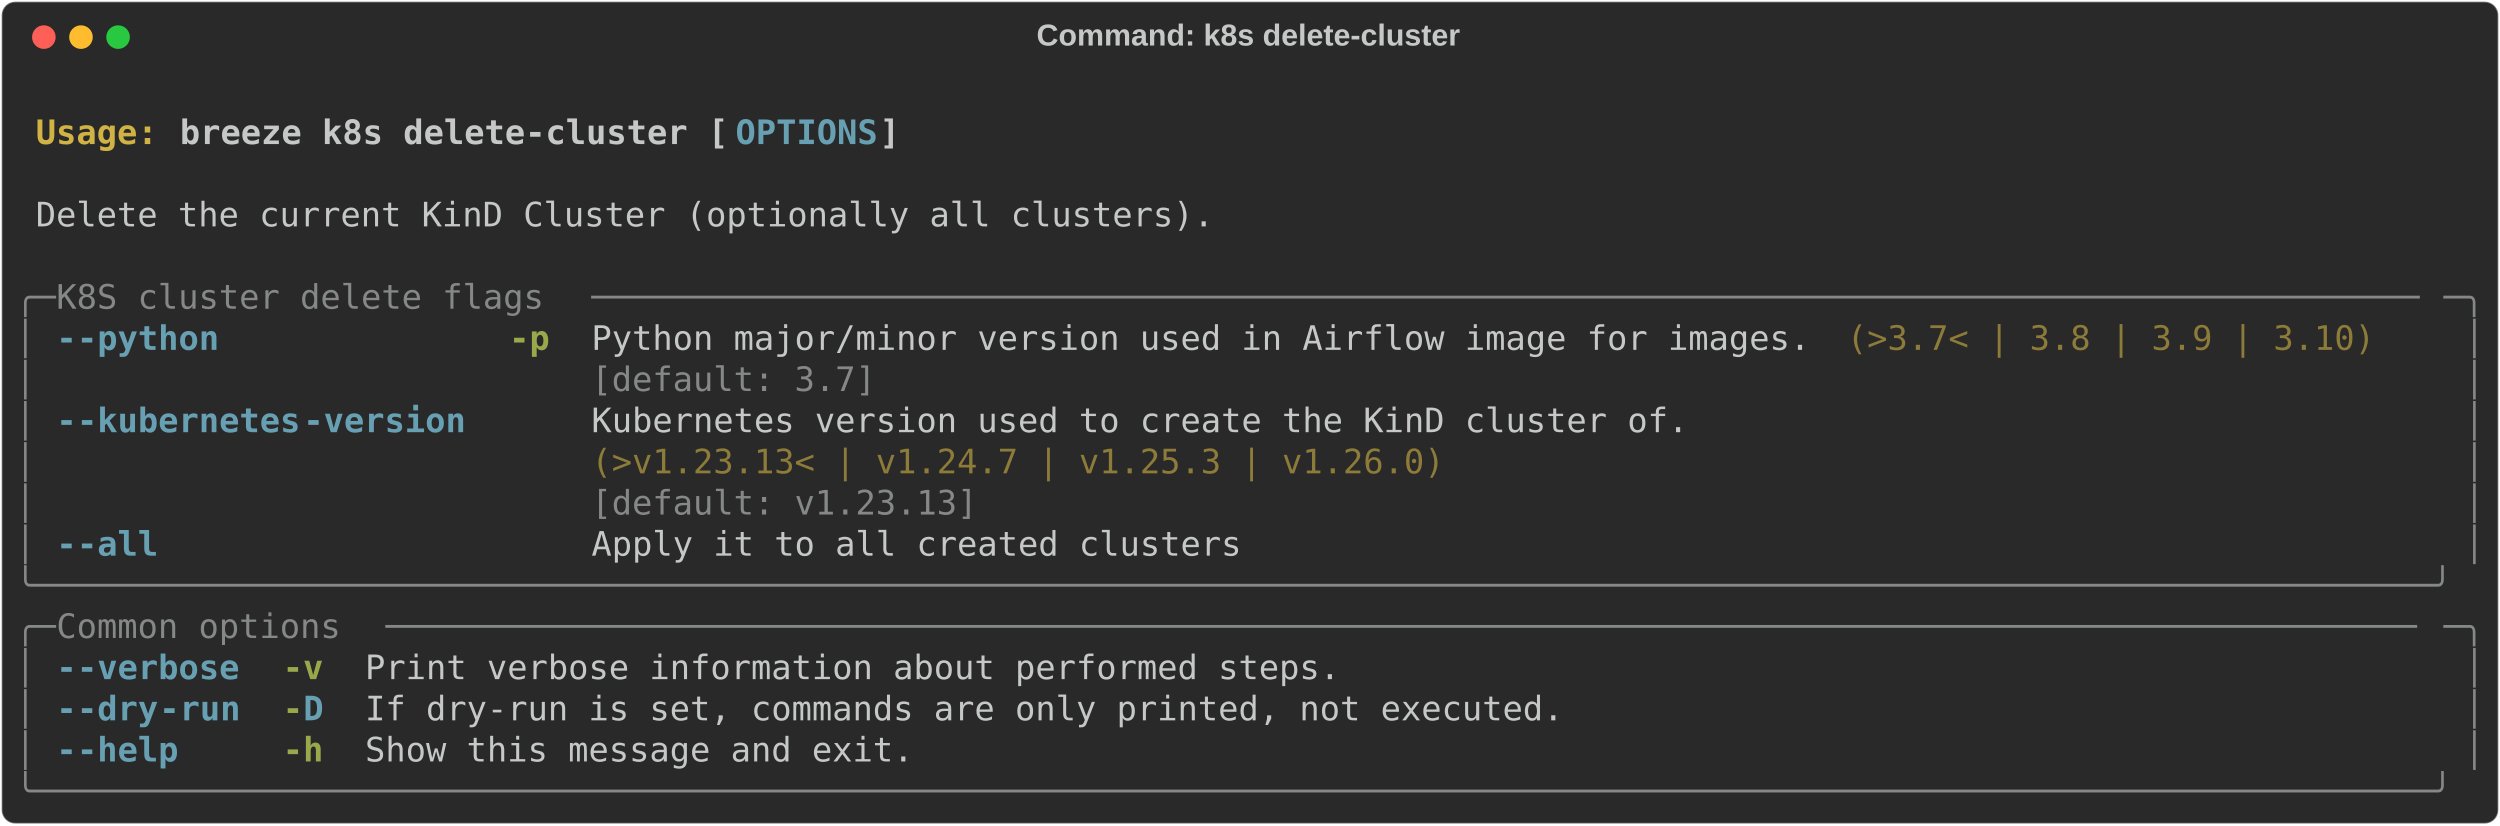
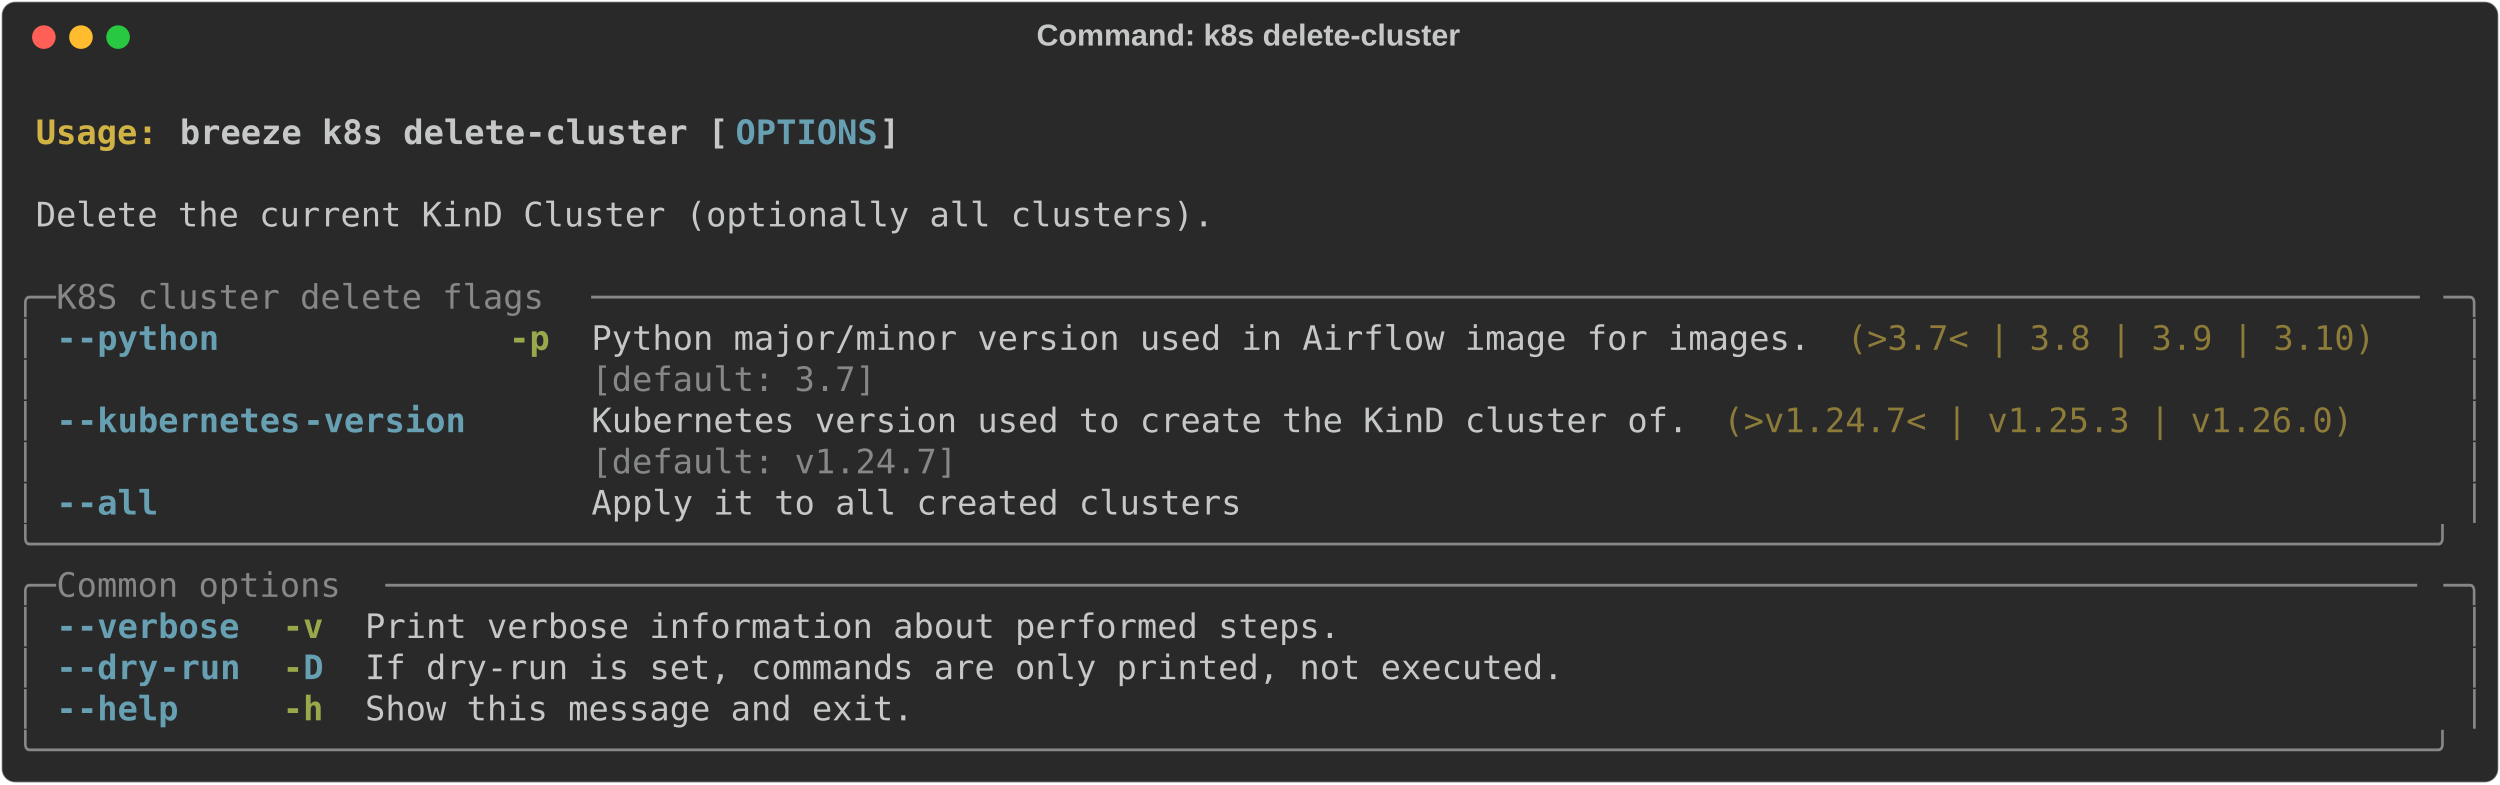
- <svg xmlns="http://www.w3.org/2000/svg" class="rich-terminal" viewBox="0 0 1482 489.2">
+ <svg xmlns="http://www.w3.org/2000/svg" class="rich-terminal" viewBox="0 0 1482 464.8">
  <style>

    @font-face {
        font-family: "Fira Code";
        src: local("FiraCode-Regular"),
                url("https://cdnjs.cloudflare.com/ajax/libs/firacode/6.2.0/woff2/FiraCode-Regular.woff2") format("woff2"),
                url("https://cdnjs.cloudflare.com/ajax/libs/firacode/6.2.0/woff/FiraCode-Regular.woff") format("woff");
        font-style: normal;
        font-weight: 400;
    }
    @font-face {
        font-family: "Fira Code";
        src: local("FiraCode-Bold"),
                url("https://cdnjs.cloudflare.com/ajax/libs/firacode/6.2.0/woff2/FiraCode-Bold.woff2") format("woff2"),
                url("https://cdnjs.cloudflare.com/ajax/libs/firacode/6.2.0/woff/FiraCode-Bold.woff") format("woff");
        font-style: bold;
        font-weight: 700;
    }

    .breeze-k8s-delete-cluster-matrix {
        font-family: Fira Code, monospace;
        font-size: 20px;
        line-height: 24.4px;
        font-variant-east-asian: full-width;
    }

    .breeze-k8s-delete-cluster-title {
        font-size: 18px;
        font-weight: bold;
        font-family: arial;
    }

    .breeze-k8s-delete-cluster-r1 { fill: #c5c8c6;font-weight: bold }
.breeze-k8s-delete-cluster-r2 { fill: #c5c8c6 }
.breeze-k8s-delete-cluster-r3 { fill: #d0b344;font-weight: bold }
.breeze-k8s-delete-cluster-r4 { fill: #68a0b3;font-weight: bold }
.breeze-k8s-delete-cluster-r5 { fill: #868887 }
.breeze-k8s-delete-cluster-r6 { fill: #98a84b;font-weight: bold }
.breeze-k8s-delete-cluster-r7 { fill: #8d7b39 }
    </style>
  <defs>
    <clipPath id="breeze-k8s-delete-cluster-clip-terminal">
-       <rect x="0" y="0" width="1463.0" height="438.2" />
+       <rect x="0" y="0" width="1463.0" height="413.8" />
    </clipPath>
    <clipPath id="breeze-k8s-delete-cluster-line-0">
      <rect x="0" y="1.5" width="1464" height="24.65" />
    </clipPath>
    <clipPath id="breeze-k8s-delete-cluster-line-1">
      <rect x="0" y="25.9" width="1464" height="24.65" />
    </clipPath>
    <clipPath id="breeze-k8s-delete-cluster-line-2">
      <rect x="0" y="50.3" width="1464" height="24.65" />
    </clipPath>
    <clipPath id="breeze-k8s-delete-cluster-line-3">
      <rect x="0" y="74.7" width="1464" height="24.65" />
    </clipPath>
    <clipPath id="breeze-k8s-delete-cluster-line-4">
      <rect x="0" y="99.1" width="1464" height="24.65" />
    </clipPath>
    <clipPath id="breeze-k8s-delete-cluster-line-5">
      <rect x="0" y="123.5" width="1464" height="24.65" />
    </clipPath>
    <clipPath id="breeze-k8s-delete-cluster-line-6">
      <rect x="0" y="147.9" width="1464" height="24.65" />
    </clipPath>
    <clipPath id="breeze-k8s-delete-cluster-line-7">
      <rect x="0" y="172.3" width="1464" height="24.65" />
    </clipPath>
    <clipPath id="breeze-k8s-delete-cluster-line-8">
      <rect x="0" y="196.7" width="1464" height="24.65" />
    </clipPath>
    <clipPath id="breeze-k8s-delete-cluster-line-9">
      <rect x="0" y="221.1" width="1464" height="24.65" />
    </clipPath>
    <clipPath id="breeze-k8s-delete-cluster-line-10">
      <rect x="0" y="245.5" width="1464" height="24.65" />
    </clipPath>
    <clipPath id="breeze-k8s-delete-cluster-line-11">
      <rect x="0" y="269.9" width="1464" height="24.65" />
    </clipPath>
    <clipPath id="breeze-k8s-delete-cluster-line-12">
      <rect x="0" y="294.3" width="1464" height="24.65" />
    </clipPath>
    <clipPath id="breeze-k8s-delete-cluster-line-13">
      <rect x="0" y="318.7" width="1464" height="24.65" />
    </clipPath>
    <clipPath id="breeze-k8s-delete-cluster-line-14">
      <rect x="0" y="343.1" width="1464" height="24.65" />
    </clipPath>
    <clipPath id="breeze-k8s-delete-cluster-line-15">
      <rect x="0" y="367.5" width="1464" height="24.65" />
    </clipPath>
-     <clipPath id="breeze-k8s-delete-cluster-line-16">
-       <rect x="0" y="391.9" width="1464" height="24.65" />
-     </clipPath>
  </defs>
-   <rect fill="#292929" stroke="rgba(255,255,255,0.35)" stroke-width="1" x="1" y="1" width="1480" height="487.2" rx="8" />
+   <rect fill="#292929" stroke="rgba(255,255,255,0.35)" stroke-width="1" x="1" y="1" width="1480" height="462.8" rx="8" />
  <text class="breeze-k8s-delete-cluster-title" fill="#c5c8c6" text-anchor="middle" x="740" y="27">Command: k8s delete-cluster</text>
  <g transform="translate(26,22)">
    <circle cx="0" cy="0" r="7" fill="#ff5f57" />
    <circle cx="22" cy="0" r="7" fill="#febc2e" />
    <circle cx="44" cy="0" r="7" fill="#28c840" />
  </g>
  <g transform="translate(9, 41)" clip-path="url(#breeze-k8s-delete-cluster-clip-terminal)">
    <g class="breeze-k8s-delete-cluster-matrix">
      <text class="breeze-k8s-delete-cluster-r2" x="1464" y="20" textLength="12.2" clip-path="url(#breeze-k8s-delete-cluster-line-0)">
</text>
      <text class="breeze-k8s-delete-cluster-r3" x="12.2" y="44.4" textLength="85.4" clip-path="url(#breeze-k8s-delete-cluster-line-1)">Usage: </text>
      <text class="breeze-k8s-delete-cluster-r1" x="97.6" y="44.4" textLength="329.4" clip-path="url(#breeze-k8s-delete-cluster-line-1)">breeze k8s delete-cluster [</text>
      <text class="breeze-k8s-delete-cluster-r4" x="427" y="44.4" textLength="85.4" clip-path="url(#breeze-k8s-delete-cluster-line-1)">OPTIONS</text>
      <text class="breeze-k8s-delete-cluster-r1" x="512.4" y="44.4" textLength="12.2" clip-path="url(#breeze-k8s-delete-cluster-line-1)">]</text>
      <text class="breeze-k8s-delete-cluster-r2" x="1464" y="44.4" textLength="12.2" clip-path="url(#breeze-k8s-delete-cluster-line-1)">
</text>
      <text class="breeze-k8s-delete-cluster-r2" x="1464" y="68.8" textLength="12.2" clip-path="url(#breeze-k8s-delete-cluster-line-2)">
</text>
      <text class="breeze-k8s-delete-cluster-r2" x="12.2" y="93.2" textLength="707.6" clip-path="url(#breeze-k8s-delete-cluster-line-3)">Delete the current KinD Cluster (optionally all clusters).</text>
      <text class="breeze-k8s-delete-cluster-r2" x="1464" y="93.2" textLength="12.2" clip-path="url(#breeze-k8s-delete-cluster-line-3)">
</text>
      <text class="breeze-k8s-delete-cluster-r2" x="1464" y="117.6" textLength="12.2" clip-path="url(#breeze-k8s-delete-cluster-line-4)">
</text>
      <text class="breeze-k8s-delete-cluster-r5" x="0" y="142" textLength="24.4" clip-path="url(#breeze-k8s-delete-cluster-line-5)">╭─</text>
      <text class="breeze-k8s-delete-cluster-r5" x="24.4" y="142" textLength="317.2" clip-path="url(#breeze-k8s-delete-cluster-line-5)"> K8S cluster delete flags </text>
      <text class="breeze-k8s-delete-cluster-r5" x="341.6" y="142" textLength="1098" clip-path="url(#breeze-k8s-delete-cluster-line-5)">──────────────────────────────────────────────────────────────────────────────────────────</text>
      <text class="breeze-k8s-delete-cluster-r5" x="1439.6" y="142" textLength="24.4" clip-path="url(#breeze-k8s-delete-cluster-line-5)">─╮</text>
      <text class="breeze-k8s-delete-cluster-r2" x="1464" y="142" textLength="12.2" clip-path="url(#breeze-k8s-delete-cluster-line-5)">
</text>
      <text class="breeze-k8s-delete-cluster-r5" x="0" y="166.4" textLength="12.2" clip-path="url(#breeze-k8s-delete-cluster-line-6)">│</text>
      <text class="breeze-k8s-delete-cluster-r4" x="24.4" y="166.4" textLength="12.2" clip-path="url(#breeze-k8s-delete-cluster-line-6)">-</text>
      <text class="breeze-k8s-delete-cluster-r4" x="36.6" y="166.4" textLength="85.4" clip-path="url(#breeze-k8s-delete-cluster-line-6)">-python</text>
      <text class="breeze-k8s-delete-cluster-r6" x="292.8" y="166.4" textLength="24.4" clip-path="url(#breeze-k8s-delete-cluster-line-6)">-p</text>
      <text class="breeze-k8s-delete-cluster-r2" x="341.6" y="166.4" textLength="732" clip-path="url(#breeze-k8s-delete-cluster-line-6)">Python major/minor version used in Airflow image for images.</text>
      <text class="breeze-k8s-delete-cluster-r7" x="1085.8" y="166.4" textLength="317.2" clip-path="url(#breeze-k8s-delete-cluster-line-6)">(&gt;3.7&lt; | 3.8 | 3.9 | 3.10)</text>
      <text class="breeze-k8s-delete-cluster-r5" x="1451.8" y="166.4" textLength="12.2" clip-path="url(#breeze-k8s-delete-cluster-line-6)">│</text>
      <text class="breeze-k8s-delete-cluster-r2" x="1464" y="166.4" textLength="12.2" clip-path="url(#breeze-k8s-delete-cluster-line-6)">
</text>
      <text class="breeze-k8s-delete-cluster-r5" x="0" y="190.8" textLength="12.2" clip-path="url(#breeze-k8s-delete-cluster-line-7)">│</text>
      <text class="breeze-k8s-delete-cluster-r5" x="341.6" y="190.8" textLength="732" clip-path="url(#breeze-k8s-delete-cluster-line-7)">[default: 3.7]                                              </text>
      <text class="breeze-k8s-delete-cluster-r5" x="1451.8" y="190.8" textLength="12.2" clip-path="url(#breeze-k8s-delete-cluster-line-7)">│</text>
      <text class="breeze-k8s-delete-cluster-r2" x="1464" y="190.8" textLength="12.2" clip-path="url(#breeze-k8s-delete-cluster-line-7)">
</text>
      <text class="breeze-k8s-delete-cluster-r5" x="0" y="215.2" textLength="12.2" clip-path="url(#breeze-k8s-delete-cluster-line-8)">│</text>
      <text class="breeze-k8s-delete-cluster-r4" x="24.4" y="215.2" textLength="12.2" clip-path="url(#breeze-k8s-delete-cluster-line-8)">-</text>
      <text class="breeze-k8s-delete-cluster-r4" x="36.6" y="215.2" textLength="134.2" clip-path="url(#breeze-k8s-delete-cluster-line-8)">-kubernetes</text>
      <text class="breeze-k8s-delete-cluster-r4" x="170.8" y="215.2" textLength="97.6" clip-path="url(#breeze-k8s-delete-cluster-line-8)">-version</text>
      <text class="breeze-k8s-delete-cluster-r2" x="341.6" y="215.2" textLength="658.8" clip-path="url(#breeze-k8s-delete-cluster-line-8)">Kubernetes version used to create the KinD cluster of.</text>
+       <text class="breeze-k8s-delete-cluster-r7" x="1012.6" y="215.2" textLength="378.2" clip-path="url(#breeze-k8s-delete-cluster-line-8)">(&gt;v1.24.7&lt; | v1.25.3 | v1.26.0)</text>
      <text class="breeze-k8s-delete-cluster-r5" x="1451.8" y="215.2" textLength="12.2" clip-path="url(#breeze-k8s-delete-cluster-line-8)">│</text>
      <text class="breeze-k8s-delete-cluster-r2" x="1464" y="215.2" textLength="12.2" clip-path="url(#breeze-k8s-delete-cluster-line-8)">
</text>
      <text class="breeze-k8s-delete-cluster-r5" x="0" y="239.6" textLength="12.2" clip-path="url(#breeze-k8s-delete-cluster-line-9)">│</text>
-       <text class="breeze-k8s-delete-cluster-r7" x="341.6" y="239.6" textLength="658.8" clip-path="url(#breeze-k8s-delete-cluster-line-9)">(&gt;v1.23.13&lt; | v1.24.7 | v1.25.3 | v1.26.0)            </text>
+       <text class="breeze-k8s-delete-cluster-r5" x="341.6" y="239.6" textLength="658.8" clip-path="url(#breeze-k8s-delete-cluster-line-9)">[default: v1.24.7]                                    </text>
      <text class="breeze-k8s-delete-cluster-r5" x="1451.8" y="239.6" textLength="12.2" clip-path="url(#breeze-k8s-delete-cluster-line-9)">│</text>
      <text class="breeze-k8s-delete-cluster-r2" x="1464" y="239.6" textLength="12.2" clip-path="url(#breeze-k8s-delete-cluster-line-9)">
</text>
      <text class="breeze-k8s-delete-cluster-r5" x="0" y="264" textLength="12.2" clip-path="url(#breeze-k8s-delete-cluster-line-10)">│</text>
-       <text class="breeze-k8s-delete-cluster-r5" x="341.6" y="264" textLength="658.8" clip-path="url(#breeze-k8s-delete-cluster-line-10)">[default: v1.23.13]                                   </text>
+       <text class="breeze-k8s-delete-cluster-r4" x="24.4" y="264" textLength="12.2" clip-path="url(#breeze-k8s-delete-cluster-line-10)">-</text>
+       <text class="breeze-k8s-delete-cluster-r4" x="36.6" y="264" textLength="48.8" clip-path="url(#breeze-k8s-delete-cluster-line-10)">-all</text>
+       <text class="breeze-k8s-delete-cluster-r2" x="341.6" y="264" textLength="390.4" clip-path="url(#breeze-k8s-delete-cluster-line-10)">Apply it to all created clusters</text>
      <text class="breeze-k8s-delete-cluster-r5" x="1451.8" y="264" textLength="12.2" clip-path="url(#breeze-k8s-delete-cluster-line-10)">│</text>
      <text class="breeze-k8s-delete-cluster-r2" x="1464" y="264" textLength="12.2" clip-path="url(#breeze-k8s-delete-cluster-line-10)">
</text>
-       <text class="breeze-k8s-delete-cluster-r5" x="0" y="288.4" textLength="12.2" clip-path="url(#breeze-k8s-delete-cluster-line-11)">│</text>
-       <text class="breeze-k8s-delete-cluster-r4" x="24.4" y="288.4" textLength="12.2" clip-path="url(#breeze-k8s-delete-cluster-line-11)">-</text>
-       <text class="breeze-k8s-delete-cluster-r4" x="36.6" y="288.4" textLength="48.8" clip-path="url(#breeze-k8s-delete-cluster-line-11)">-all</text>
-       <text class="breeze-k8s-delete-cluster-r2" x="341.6" y="288.4" textLength="390.4" clip-path="url(#breeze-k8s-delete-cluster-line-11)">Apply it to all created clusters</text>
-       <text class="breeze-k8s-delete-cluster-r5" x="1451.8" y="288.4" textLength="12.2" clip-path="url(#breeze-k8s-delete-cluster-line-11)">│</text>
+       <text class="breeze-k8s-delete-cluster-r5" x="0" y="288.4" textLength="1464" clip-path="url(#breeze-k8s-delete-cluster-line-11)">╰──────────────────────────────────────────────────────────────────────────────────────────────────────────────────────╯</text>
      <text class="breeze-k8s-delete-cluster-r2" x="1464" y="288.4" textLength="12.2" clip-path="url(#breeze-k8s-delete-cluster-line-11)">
</text>
-       <text class="breeze-k8s-delete-cluster-r5" x="0" y="312.8" textLength="1464" clip-path="url(#breeze-k8s-delete-cluster-line-12)">╰──────────────────────────────────────────────────────────────────────────────────────────────────────────────────────╯</text>
+       <text class="breeze-k8s-delete-cluster-r5" x="0" y="312.8" textLength="24.4" clip-path="url(#breeze-k8s-delete-cluster-line-12)">╭─</text>
+       <text class="breeze-k8s-delete-cluster-r5" x="24.4" y="312.8" textLength="195.2" clip-path="url(#breeze-k8s-delete-cluster-line-12)"> Common options </text>
+       <text class="breeze-k8s-delete-cluster-r5" x="219.6" y="312.8" textLength="1220" clip-path="url(#breeze-k8s-delete-cluster-line-12)">────────────────────────────────────────────────────────────────────────────────────────────────────</text>
+       <text class="breeze-k8s-delete-cluster-r5" x="1439.6" y="312.8" textLength="24.4" clip-path="url(#breeze-k8s-delete-cluster-line-12)">─╮</text>
      <text class="breeze-k8s-delete-cluster-r2" x="1464" y="312.8" textLength="12.2" clip-path="url(#breeze-k8s-delete-cluster-line-12)">
</text>
-       <text class="breeze-k8s-delete-cluster-r5" x="0" y="337.2" textLength="24.4" clip-path="url(#breeze-k8s-delete-cluster-line-13)">╭─</text>
-       <text class="breeze-k8s-delete-cluster-r5" x="24.4" y="337.2" textLength="195.2" clip-path="url(#breeze-k8s-delete-cluster-line-13)"> Common options </text>
-       <text class="breeze-k8s-delete-cluster-r5" x="219.6" y="337.2" textLength="1220" clip-path="url(#breeze-k8s-delete-cluster-line-13)">────────────────────────────────────────────────────────────────────────────────────────────────────</text>
-       <text class="breeze-k8s-delete-cluster-r5" x="1439.6" y="337.2" textLength="24.4" clip-path="url(#breeze-k8s-delete-cluster-line-13)">─╮</text>
+       <text class="breeze-k8s-delete-cluster-r5" x="0" y="337.2" textLength="12.2" clip-path="url(#breeze-k8s-delete-cluster-line-13)">│</text>
+       <text class="breeze-k8s-delete-cluster-r4" x="24.4" y="337.2" textLength="12.2" clip-path="url(#breeze-k8s-delete-cluster-line-13)">-</text>
+       <text class="breeze-k8s-delete-cluster-r4" x="36.6" y="337.2" textLength="97.6" clip-path="url(#breeze-k8s-delete-cluster-line-13)">-verbose</text>
+       <text class="breeze-k8s-delete-cluster-r6" x="158.6" y="337.2" textLength="24.4" clip-path="url(#breeze-k8s-delete-cluster-line-13)">-v</text>
+       <text class="breeze-k8s-delete-cluster-r2" x="207.4" y="337.2" textLength="585.6" clip-path="url(#breeze-k8s-delete-cluster-line-13)">Print verbose information about performed steps.</text>
+       <text class="breeze-k8s-delete-cluster-r5" x="1451.8" y="337.2" textLength="12.2" clip-path="url(#breeze-k8s-delete-cluster-line-13)">│</text>
      <text class="breeze-k8s-delete-cluster-r2" x="1464" y="337.2" textLength="12.2" clip-path="url(#breeze-k8s-delete-cluster-line-13)">
</text>
      <text class="breeze-k8s-delete-cluster-r5" x="0" y="361.6" textLength="12.2" clip-path="url(#breeze-k8s-delete-cluster-line-14)">│</text>
      <text class="breeze-k8s-delete-cluster-r4" x="24.4" y="361.6" textLength="12.2" clip-path="url(#breeze-k8s-delete-cluster-line-14)">-</text>
-       <text class="breeze-k8s-delete-cluster-r4" x="36.6" y="361.6" textLength="97.6" clip-path="url(#breeze-k8s-delete-cluster-line-14)">-verbose</text>
-       <text class="breeze-k8s-delete-cluster-r6" x="158.6" y="361.6" textLength="24.4" clip-path="url(#breeze-k8s-delete-cluster-line-14)">-v</text>
-       <text class="breeze-k8s-delete-cluster-r2" x="207.4" y="361.6" textLength="585.6" clip-path="url(#breeze-k8s-delete-cluster-line-14)">Print verbose information about performed steps.</text>
+       <text class="breeze-k8s-delete-cluster-r4" x="36.6" y="361.6" textLength="48.8" clip-path="url(#breeze-k8s-delete-cluster-line-14)">-dry</text>
+       <text class="breeze-k8s-delete-cluster-r4" x="85.4" y="361.6" textLength="48.8" clip-path="url(#breeze-k8s-delete-cluster-line-14)">-run</text>
+       <text class="breeze-k8s-delete-cluster-r6" x="158.6" y="361.6" textLength="12.2" clip-path="url(#breeze-k8s-delete-cluster-line-14)">-</text>
+       <text class="breeze-k8s-delete-cluster-r4" x="170.8" y="361.6" textLength="12.2" clip-path="url(#breeze-k8s-delete-cluster-line-14)">D</text>
+       <text class="breeze-k8s-delete-cluster-r2" x="207.4" y="361.6" textLength="719.8" clip-path="url(#breeze-k8s-delete-cluster-line-14)">If dry-run is set, commands are only printed, not executed.</text>
      <text class="breeze-k8s-delete-cluster-r5" x="1451.8" y="361.6" textLength="12.2" clip-path="url(#breeze-k8s-delete-cluster-line-14)">│</text>
      <text class="breeze-k8s-delete-cluster-r2" x="1464" y="361.6" textLength="12.2" clip-path="url(#breeze-k8s-delete-cluster-line-14)">
</text>
      <text class="breeze-k8s-delete-cluster-r5" x="0" y="386" textLength="12.2" clip-path="url(#breeze-k8s-delete-cluster-line-15)">│</text>
      <text class="breeze-k8s-delete-cluster-r4" x="24.4" y="386" textLength="12.2" clip-path="url(#breeze-k8s-delete-cluster-line-15)">-</text>
-       <text class="breeze-k8s-delete-cluster-r4" x="36.6" y="386" textLength="48.8" clip-path="url(#breeze-k8s-delete-cluster-line-15)">-dry</text>
-       <text class="breeze-k8s-delete-cluster-r4" x="85.4" y="386" textLength="48.8" clip-path="url(#breeze-k8s-delete-cluster-line-15)">-run</text>
-       <text class="breeze-k8s-delete-cluster-r6" x="158.6" y="386" textLength="12.2" clip-path="url(#breeze-k8s-delete-cluster-line-15)">-</text>
-       <text class="breeze-k8s-delete-cluster-r4" x="170.8" y="386" textLength="12.2" clip-path="url(#breeze-k8s-delete-cluster-line-15)">D</text>
-       <text class="breeze-k8s-delete-cluster-r2" x="207.4" y="386" textLength="719.8" clip-path="url(#breeze-k8s-delete-cluster-line-15)">If dry-run is set, commands are only printed, not executed.</text>
+       <text class="breeze-k8s-delete-cluster-r4" x="36.6" y="386" textLength="61" clip-path="url(#breeze-k8s-delete-cluster-line-15)">-help</text>
+       <text class="breeze-k8s-delete-cluster-r6" x="158.6" y="386" textLength="24.4" clip-path="url(#breeze-k8s-delete-cluster-line-15)">-h</text>
+       <text class="breeze-k8s-delete-cluster-r2" x="207.4" y="386" textLength="329.4" clip-path="url(#breeze-k8s-delete-cluster-line-15)">Show this message and exit.</text>
      <text class="breeze-k8s-delete-cluster-r5" x="1451.8" y="386" textLength="12.2" clip-path="url(#breeze-k8s-delete-cluster-line-15)">│</text>
      <text class="breeze-k8s-delete-cluster-r2" x="1464" y="386" textLength="12.2" clip-path="url(#breeze-k8s-delete-cluster-line-15)">
</text>
-       <text class="breeze-k8s-delete-cluster-r5" x="0" y="410.4" textLength="12.2" clip-path="url(#breeze-k8s-delete-cluster-line-16)">│</text>
-       <text class="breeze-k8s-delete-cluster-r4" x="24.4" y="410.4" textLength="12.2" clip-path="url(#breeze-k8s-delete-cluster-line-16)">-</text>
-       <text class="breeze-k8s-delete-cluster-r4" x="36.6" y="410.4" textLength="61" clip-path="url(#breeze-k8s-delete-cluster-line-16)">-help</text>
-       <text class="breeze-k8s-delete-cluster-r6" x="158.6" y="410.4" textLength="24.4" clip-path="url(#breeze-k8s-delete-cluster-line-16)">-h</text>
-       <text class="breeze-k8s-delete-cluster-r2" x="207.4" y="410.4" textLength="329.4" clip-path="url(#breeze-k8s-delete-cluster-line-16)">Show this message and exit.</text>
-       <text class="breeze-k8s-delete-cluster-r5" x="1451.8" y="410.4" textLength="12.2" clip-path="url(#breeze-k8s-delete-cluster-line-16)">│</text>
+       <text class="breeze-k8s-delete-cluster-r5" x="0" y="410.4" textLength="1464" clip-path="url(#breeze-k8s-delete-cluster-line-16)">╰──────────────────────────────────────────────────────────────────────────────────────────────────────────────────────╯</text>
      <text class="breeze-k8s-delete-cluster-r2" x="1464" y="410.4" textLength="12.2" clip-path="url(#breeze-k8s-delete-cluster-line-16)">
- </text>
-       <text class="breeze-k8s-delete-cluster-r5" x="0" y="434.8" textLength="1464" clip-path="url(#breeze-k8s-delete-cluster-line-17)">╰──────────────────────────────────────────────────────────────────────────────────────────────────────────────────────╯</text>
-       <text class="breeze-k8s-delete-cluster-r2" x="1464" y="434.8" textLength="12.2" clip-path="url(#breeze-k8s-delete-cluster-line-17)">
</text>
    </g>
  </g>
</svg>
